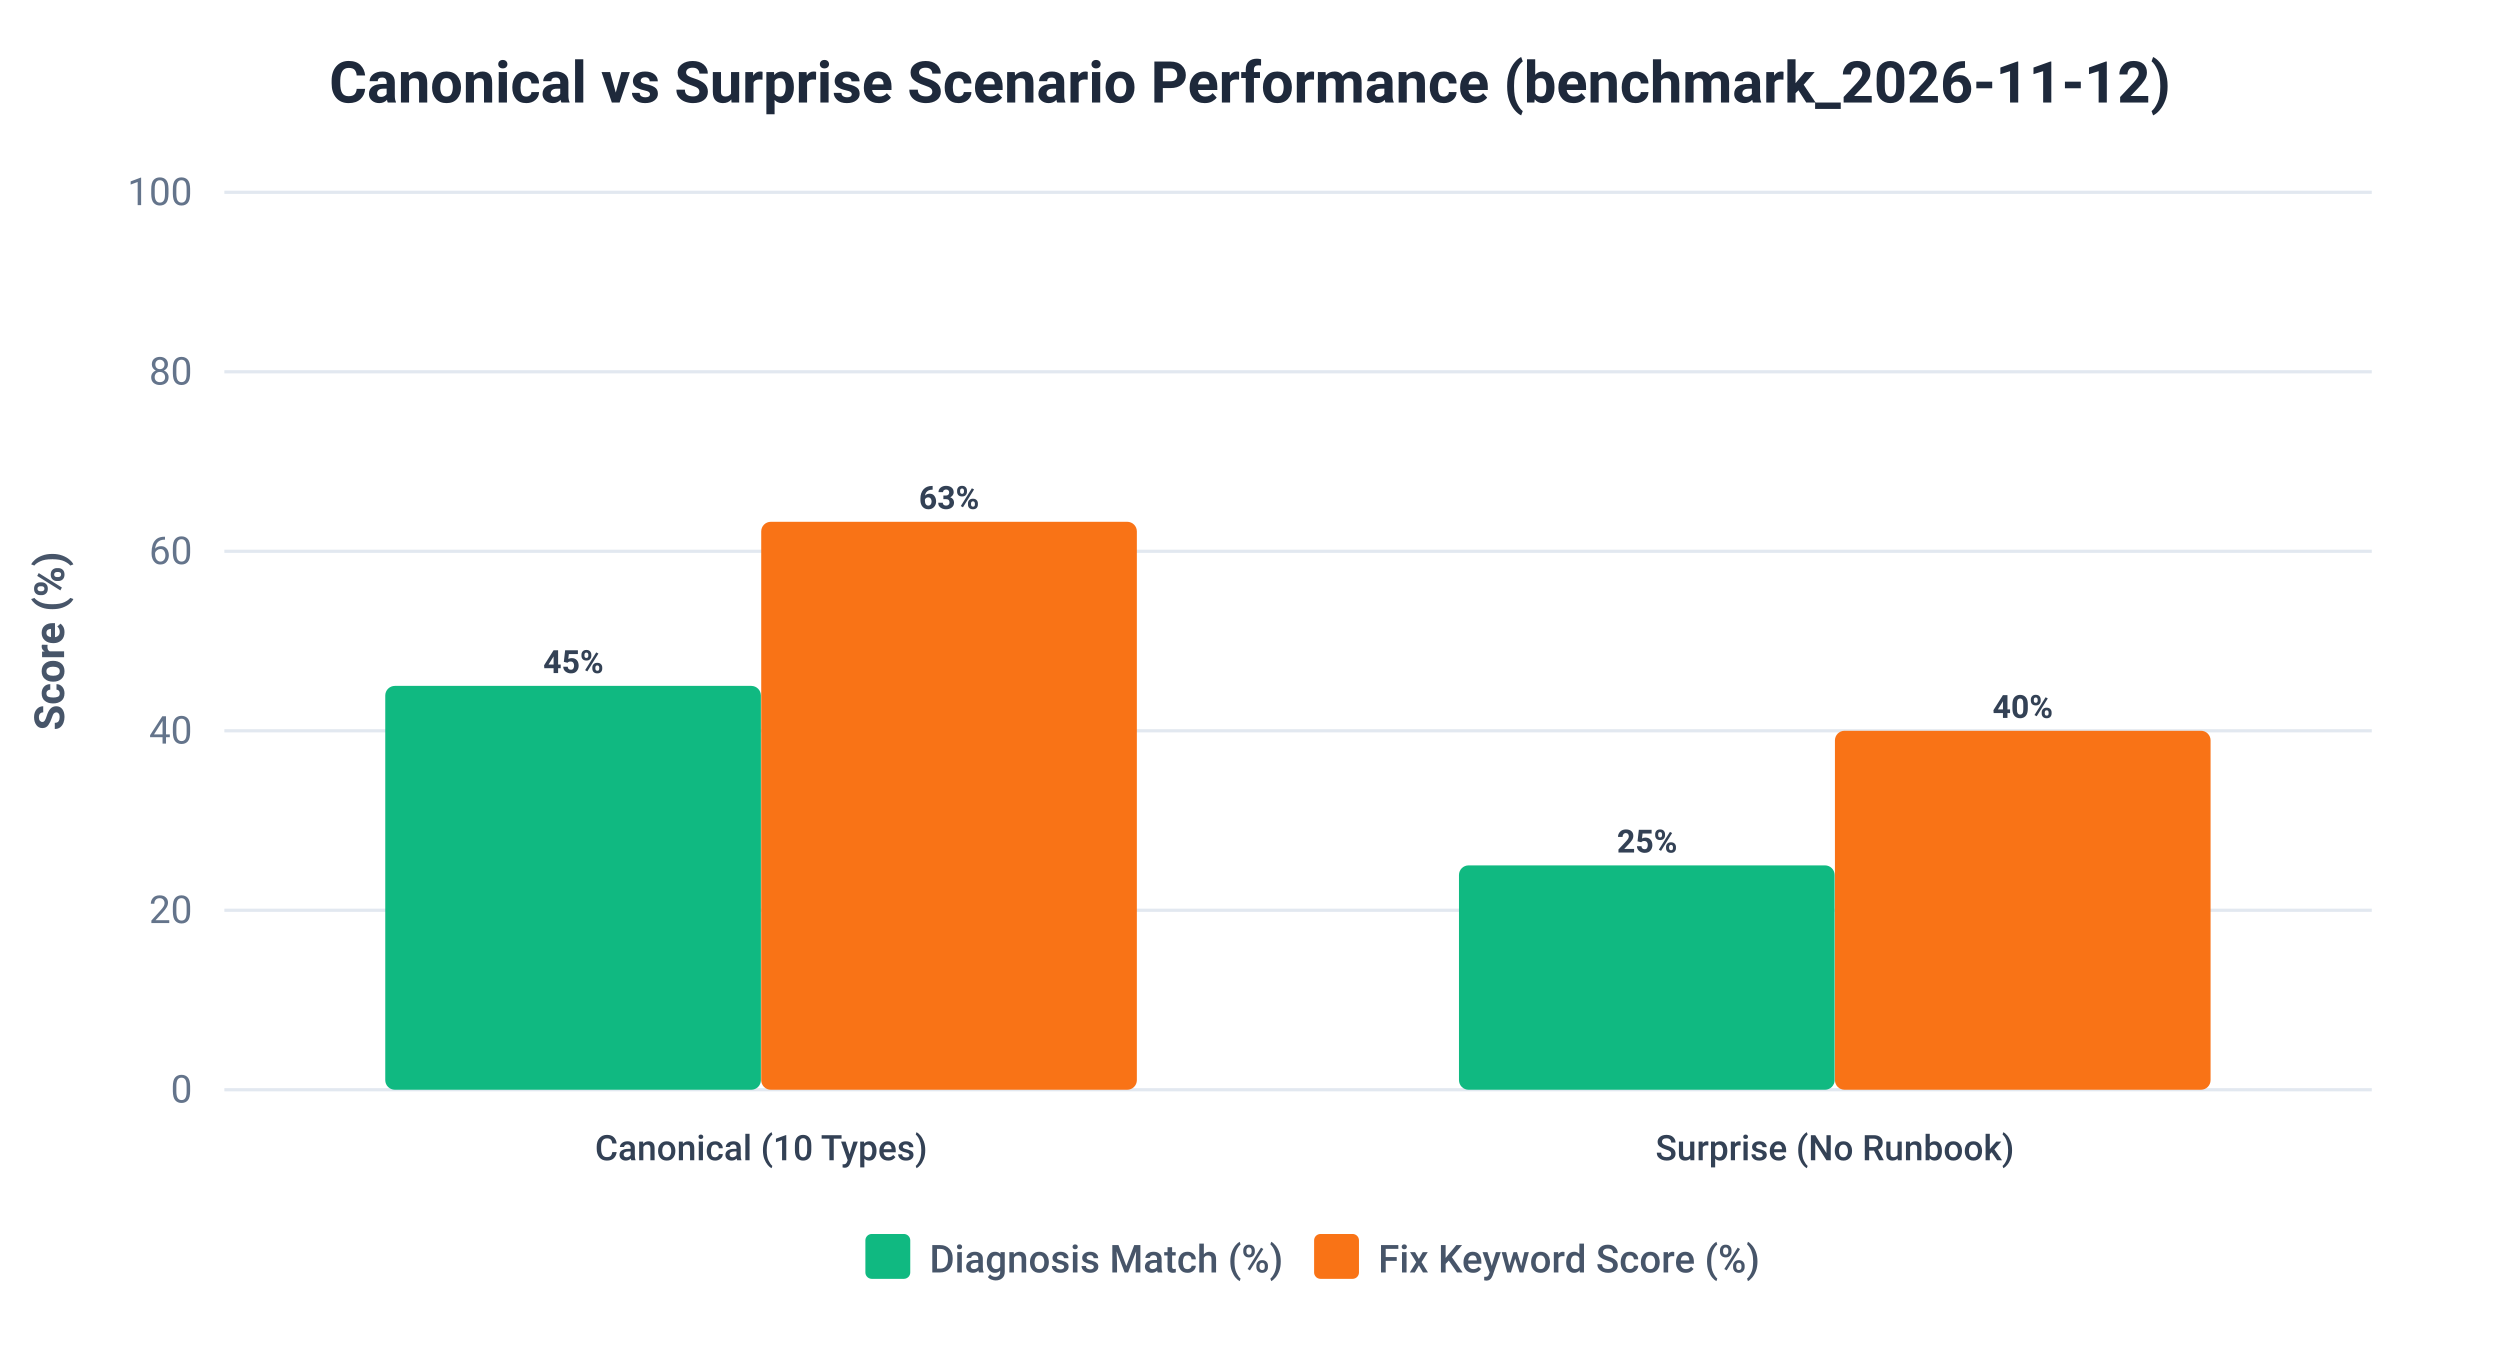
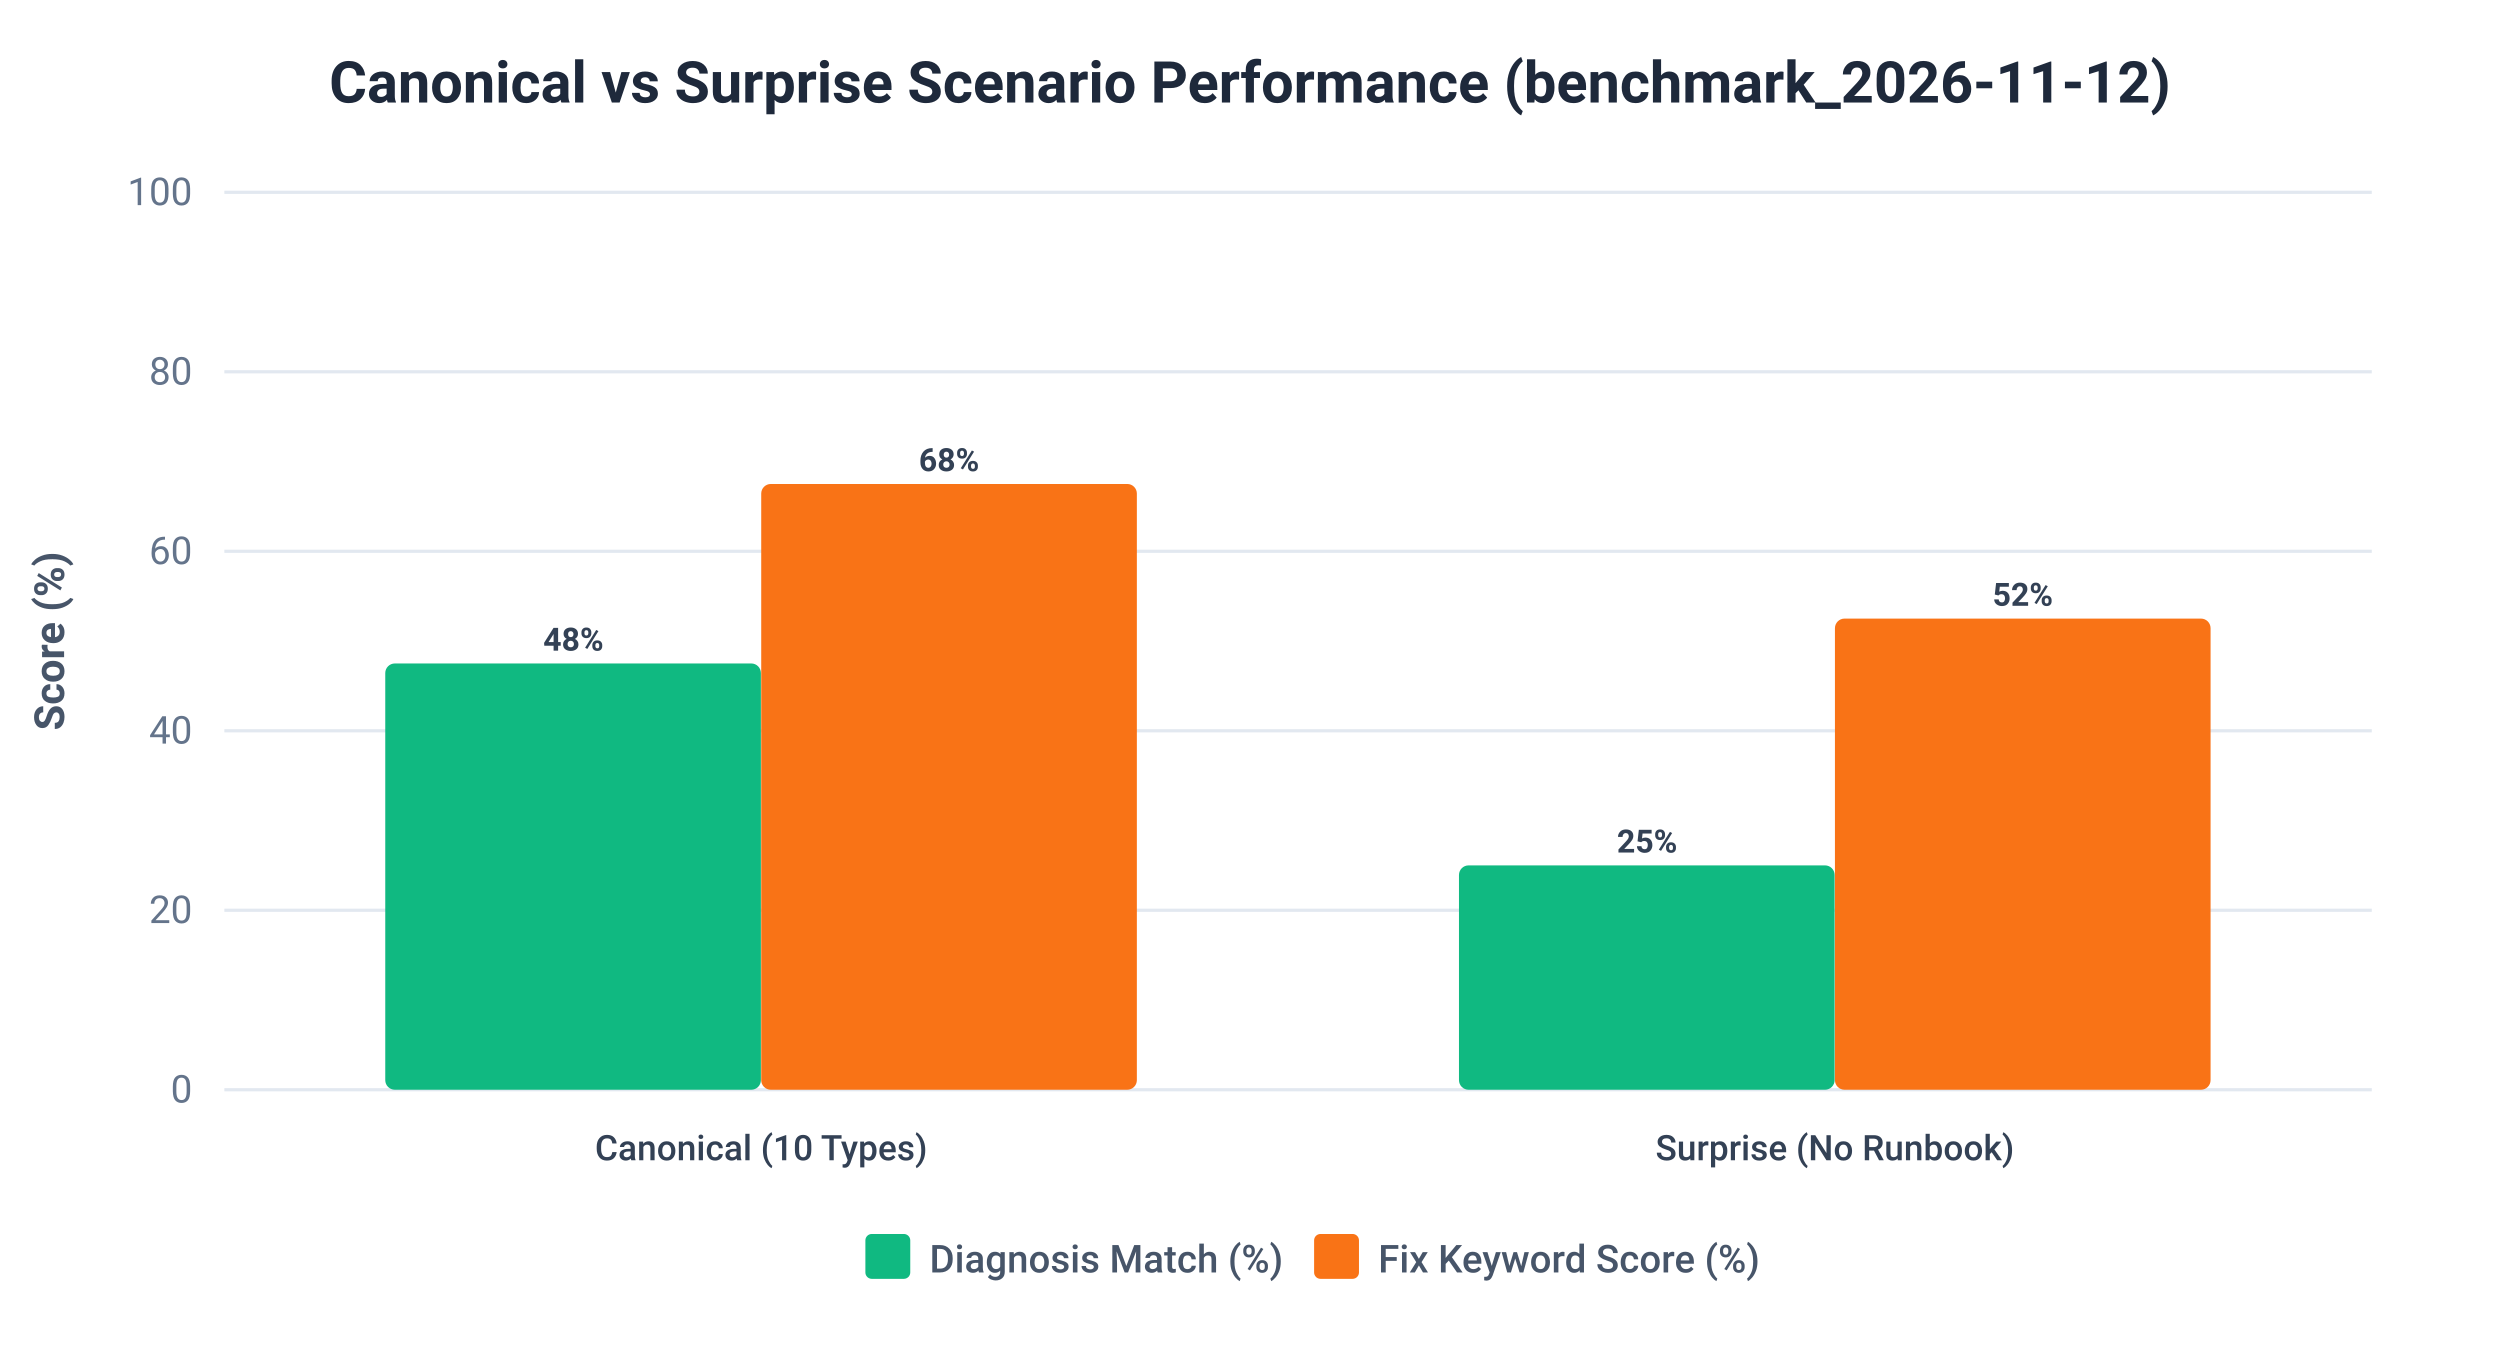
<svg xmlns="http://www.w3.org/2000/svg" viewBox="0 0 780 420" width="780" height="420" style="background-color: #ffffff; font-family: -apple-system, BlinkMacSystemFont, Segoe UI, Roboto, sans-serif;">
  <text x="390.0" y="32" text-anchor="middle" font-size="18" font-weight="bold" fill="#1e293b">Canonical vs Surprise Scenario Performance (benchmark_2026-11-12)</text>
  <line x1="70" y1="340.0" x2="740" y2="340.0" stroke="#e2e8f0" stroke-width="1" />
  <text x="60" y="344.0" text-anchor="end" font-size="12" fill="#64748b">0</text>
  <line x1="70" y1="284.0" x2="740" y2="284.0" stroke="#e2e8f0" stroke-width="1" />
  <text x="60" y="288.0" text-anchor="end" font-size="12" fill="#64748b">20</text>
  <line x1="70" y1="228.0" x2="740" y2="228.0" stroke="#e2e8f0" stroke-width="1" />
  <text x="60" y="232.0" text-anchor="end" font-size="12" fill="#64748b">40</text>
  <line x1="70" y1="172.0" x2="740" y2="172.0" stroke="#e2e8f0" stroke-width="1" />
  <text x="60" y="176.0" text-anchor="end" font-size="12" fill="#64748b">60</text>
  <line x1="70" y1="116.0" x2="740" y2="116.0" stroke="#e2e8f0" stroke-width="1" />
  <text x="60" y="120.0" text-anchor="end" font-size="12" fill="#64748b">80</text>
  <line x1="70" y1="60.0" x2="740" y2="60.0" stroke="#e2e8f0" stroke-width="1" />
  <text x="60" y="64.0" text-anchor="end" font-size="12" fill="#64748b">100</text>
  <text x="20" y="200.0" text-anchor="middle" font-size="13" font-weight="600" fill="#475569" transform="rotate(-90 20 200.0)">Score (%)</text>
-   <rect x="120.2" y="214.0" width="117.2" height="126.0" fill="#10b981" rx="3" />
-   <text x="178.9" y="210.0" text-anchor="middle" font-size="10" font-weight="600" fill="#334155">45%</text>
-   <rect x="237.5" y="162.8" width="117.2" height="177.2" fill="#f97316" rx="3" />
-   <text x="296.1" y="158.8" text-anchor="middle" font-size="10" font-weight="600" fill="#334155">63%</text>
+   <rect x="120.2" y="207.0" width="117.2" height="133.0" fill="#10b981" rx="3" />
+   <text x="178.9" y="203.0" text-anchor="middle" font-size="10" font-weight="600" fill="#334155">48%</text>
+   <rect x="237.5" y="151.0" width="117.2" height="189.0" fill="#f97316" rx="3" />
+   <text x="296.1" y="147.0" text-anchor="middle" font-size="10" font-weight="600" fill="#334155">68%</text>
  <text x="237.5" y="362" text-anchor="middle" font-size="11" font-weight="500" fill="#334155">Canonical (10 Types)</text>
  <rect x="455.2" y="270.0" width="117.2" height="70.0" fill="#10b981" rx="3" />
  <text x="513.9" y="266.0" text-anchor="middle" font-size="10" font-weight="600" fill="#334155">25%</text>
-   <rect x="572.5" y="228.0" width="117.2" height="112.0" fill="#f97316" rx="3" />
-   <text x="631.1" y="224.0" text-anchor="middle" font-size="10" font-weight="600" fill="#334155">40%</text>
+   <rect x="572.5" y="193.0" width="117.2" height="147.0" fill="#f97316" rx="3" />
+   <text x="631.1" y="189.0" text-anchor="middle" font-size="10" font-weight="600" fill="#334155">52%</text>
  <text x="572.5" y="362" text-anchor="middle" font-size="11" font-weight="500" fill="#334155">Surprise (No Runbook)</text>
  <rect x="270.0" y="385" width="14" height="14" fill="#10b981" rx="2" />
  <text x="290.0" y="397" font-size="12" font-weight="500" fill="#475569">Diagnosis Match (%)</text>
  <rect x="410.0" y="385" width="14" height="14" fill="#f97316" rx="2" />
  <text x="430.0" y="397" font-size="12" font-weight="500" fill="#475569">Fix Keyword Score (%)</text>
</svg>
